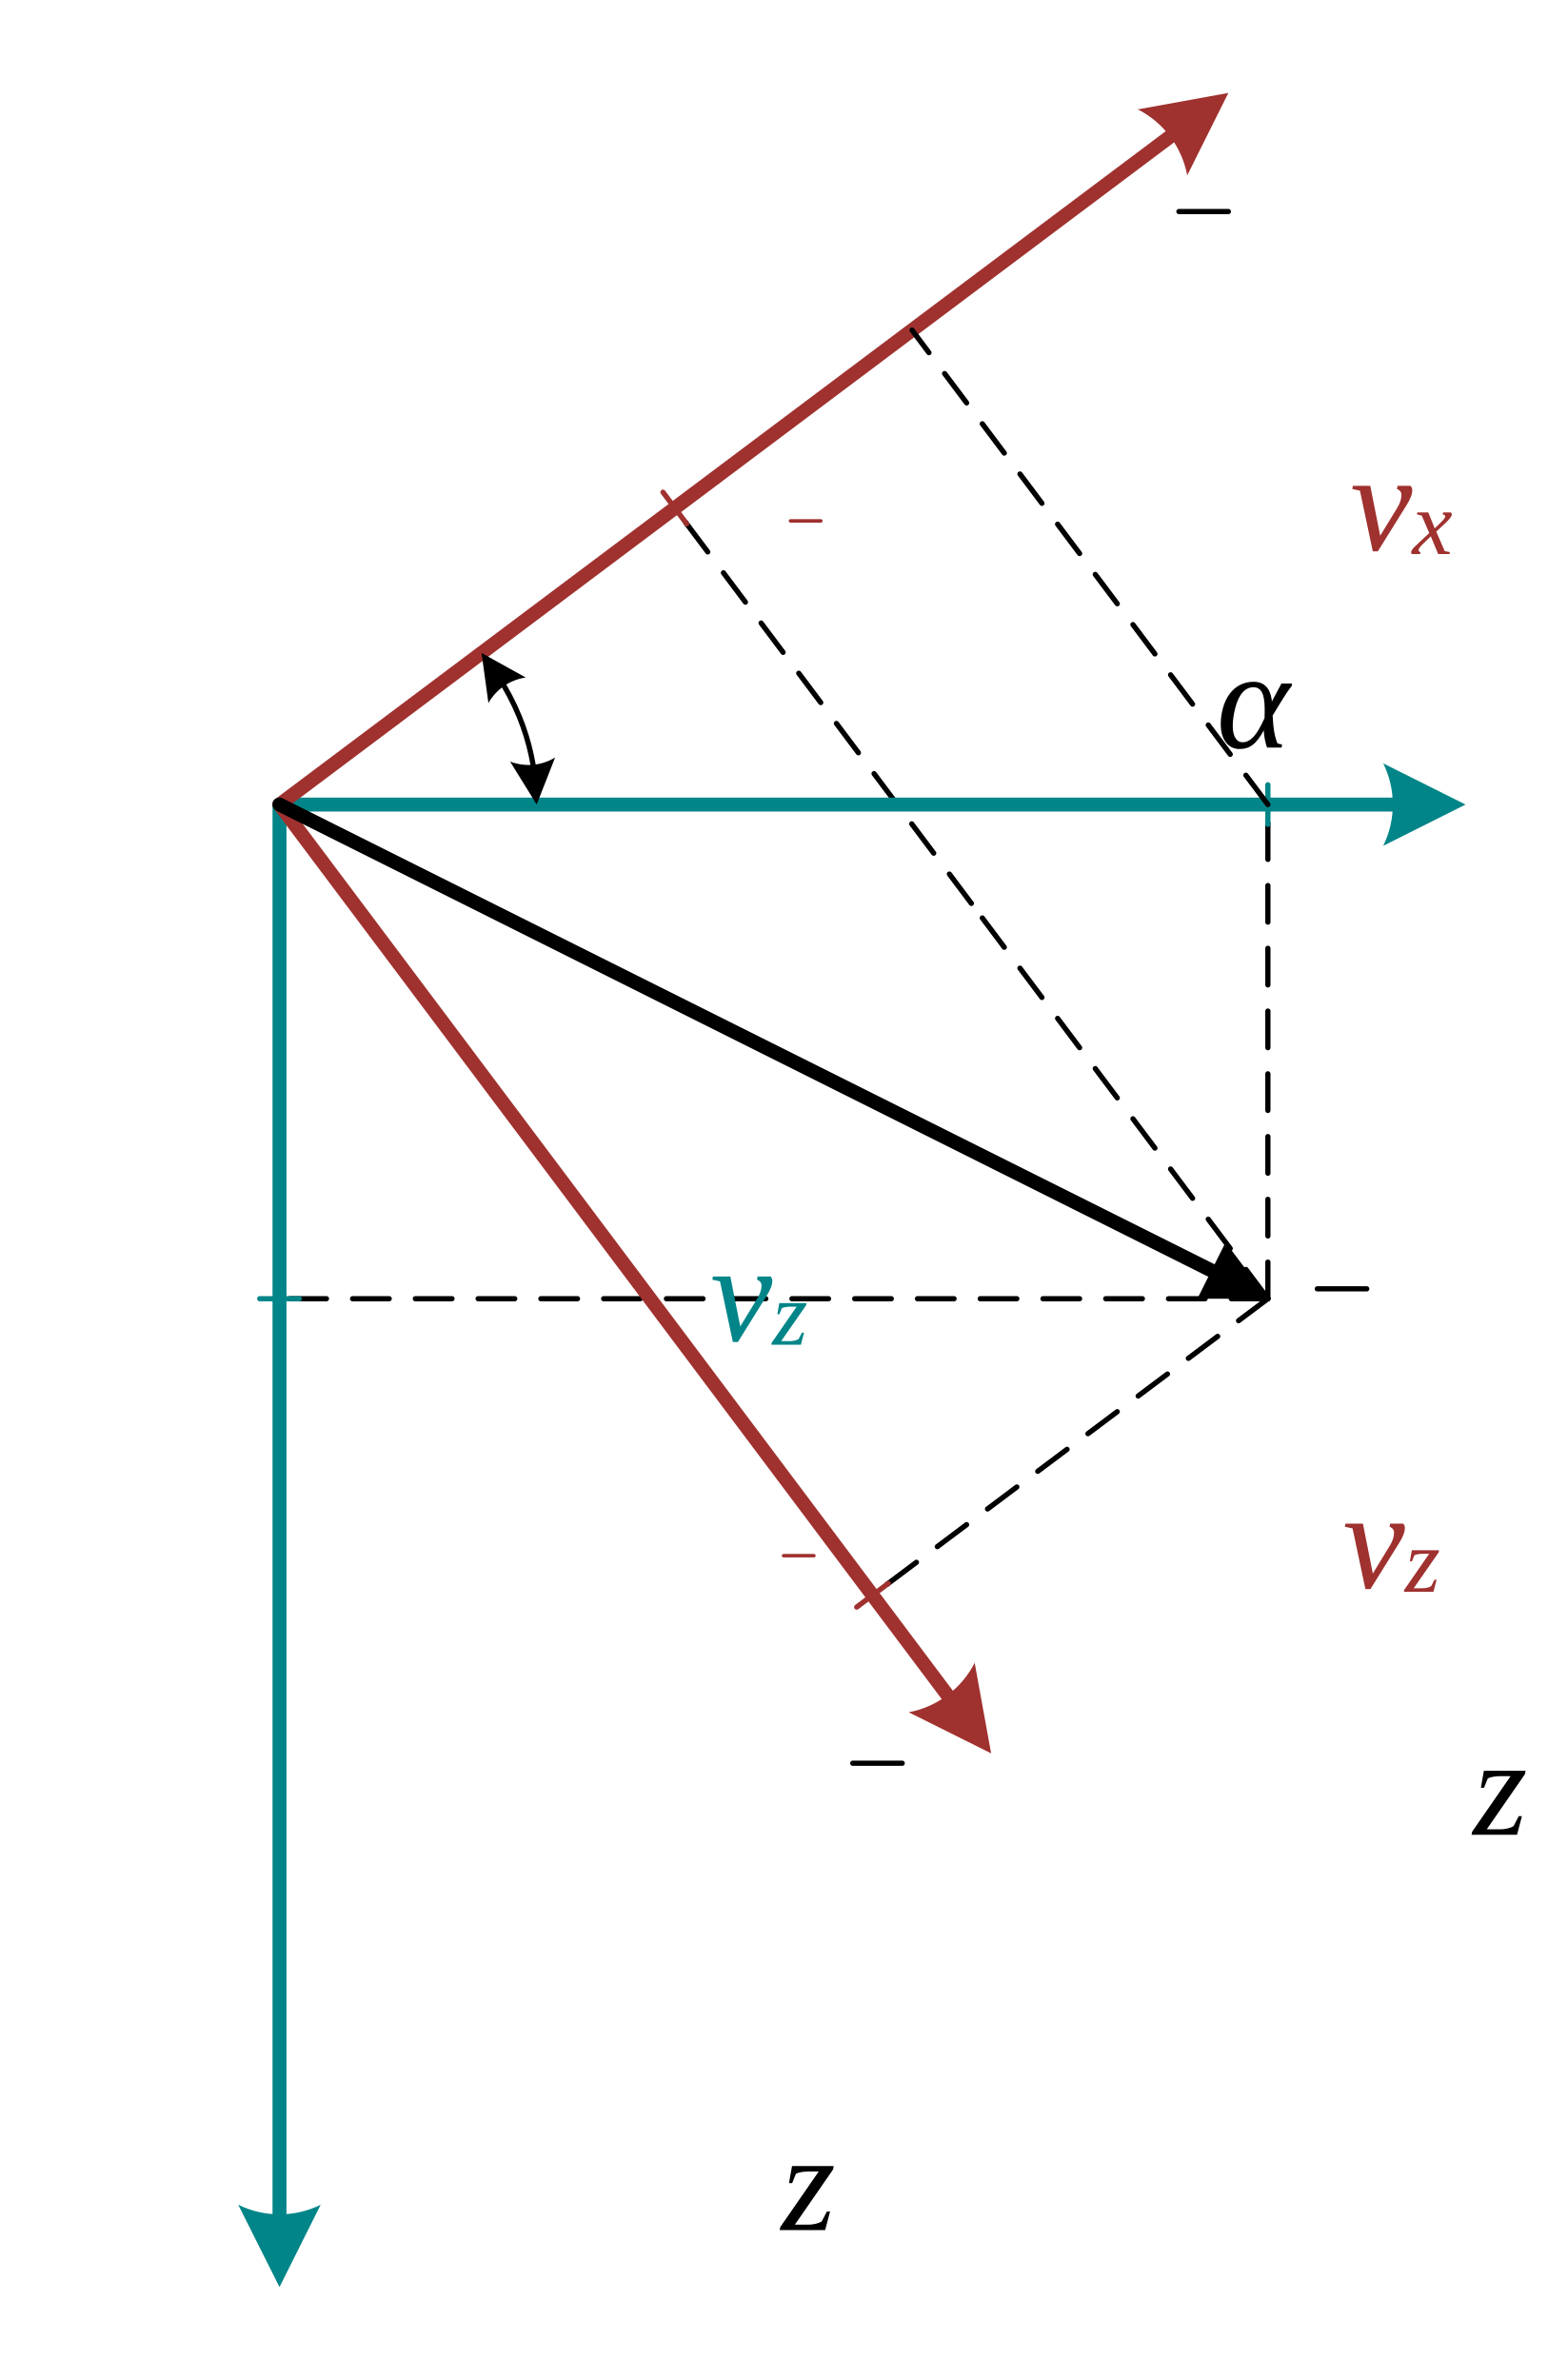
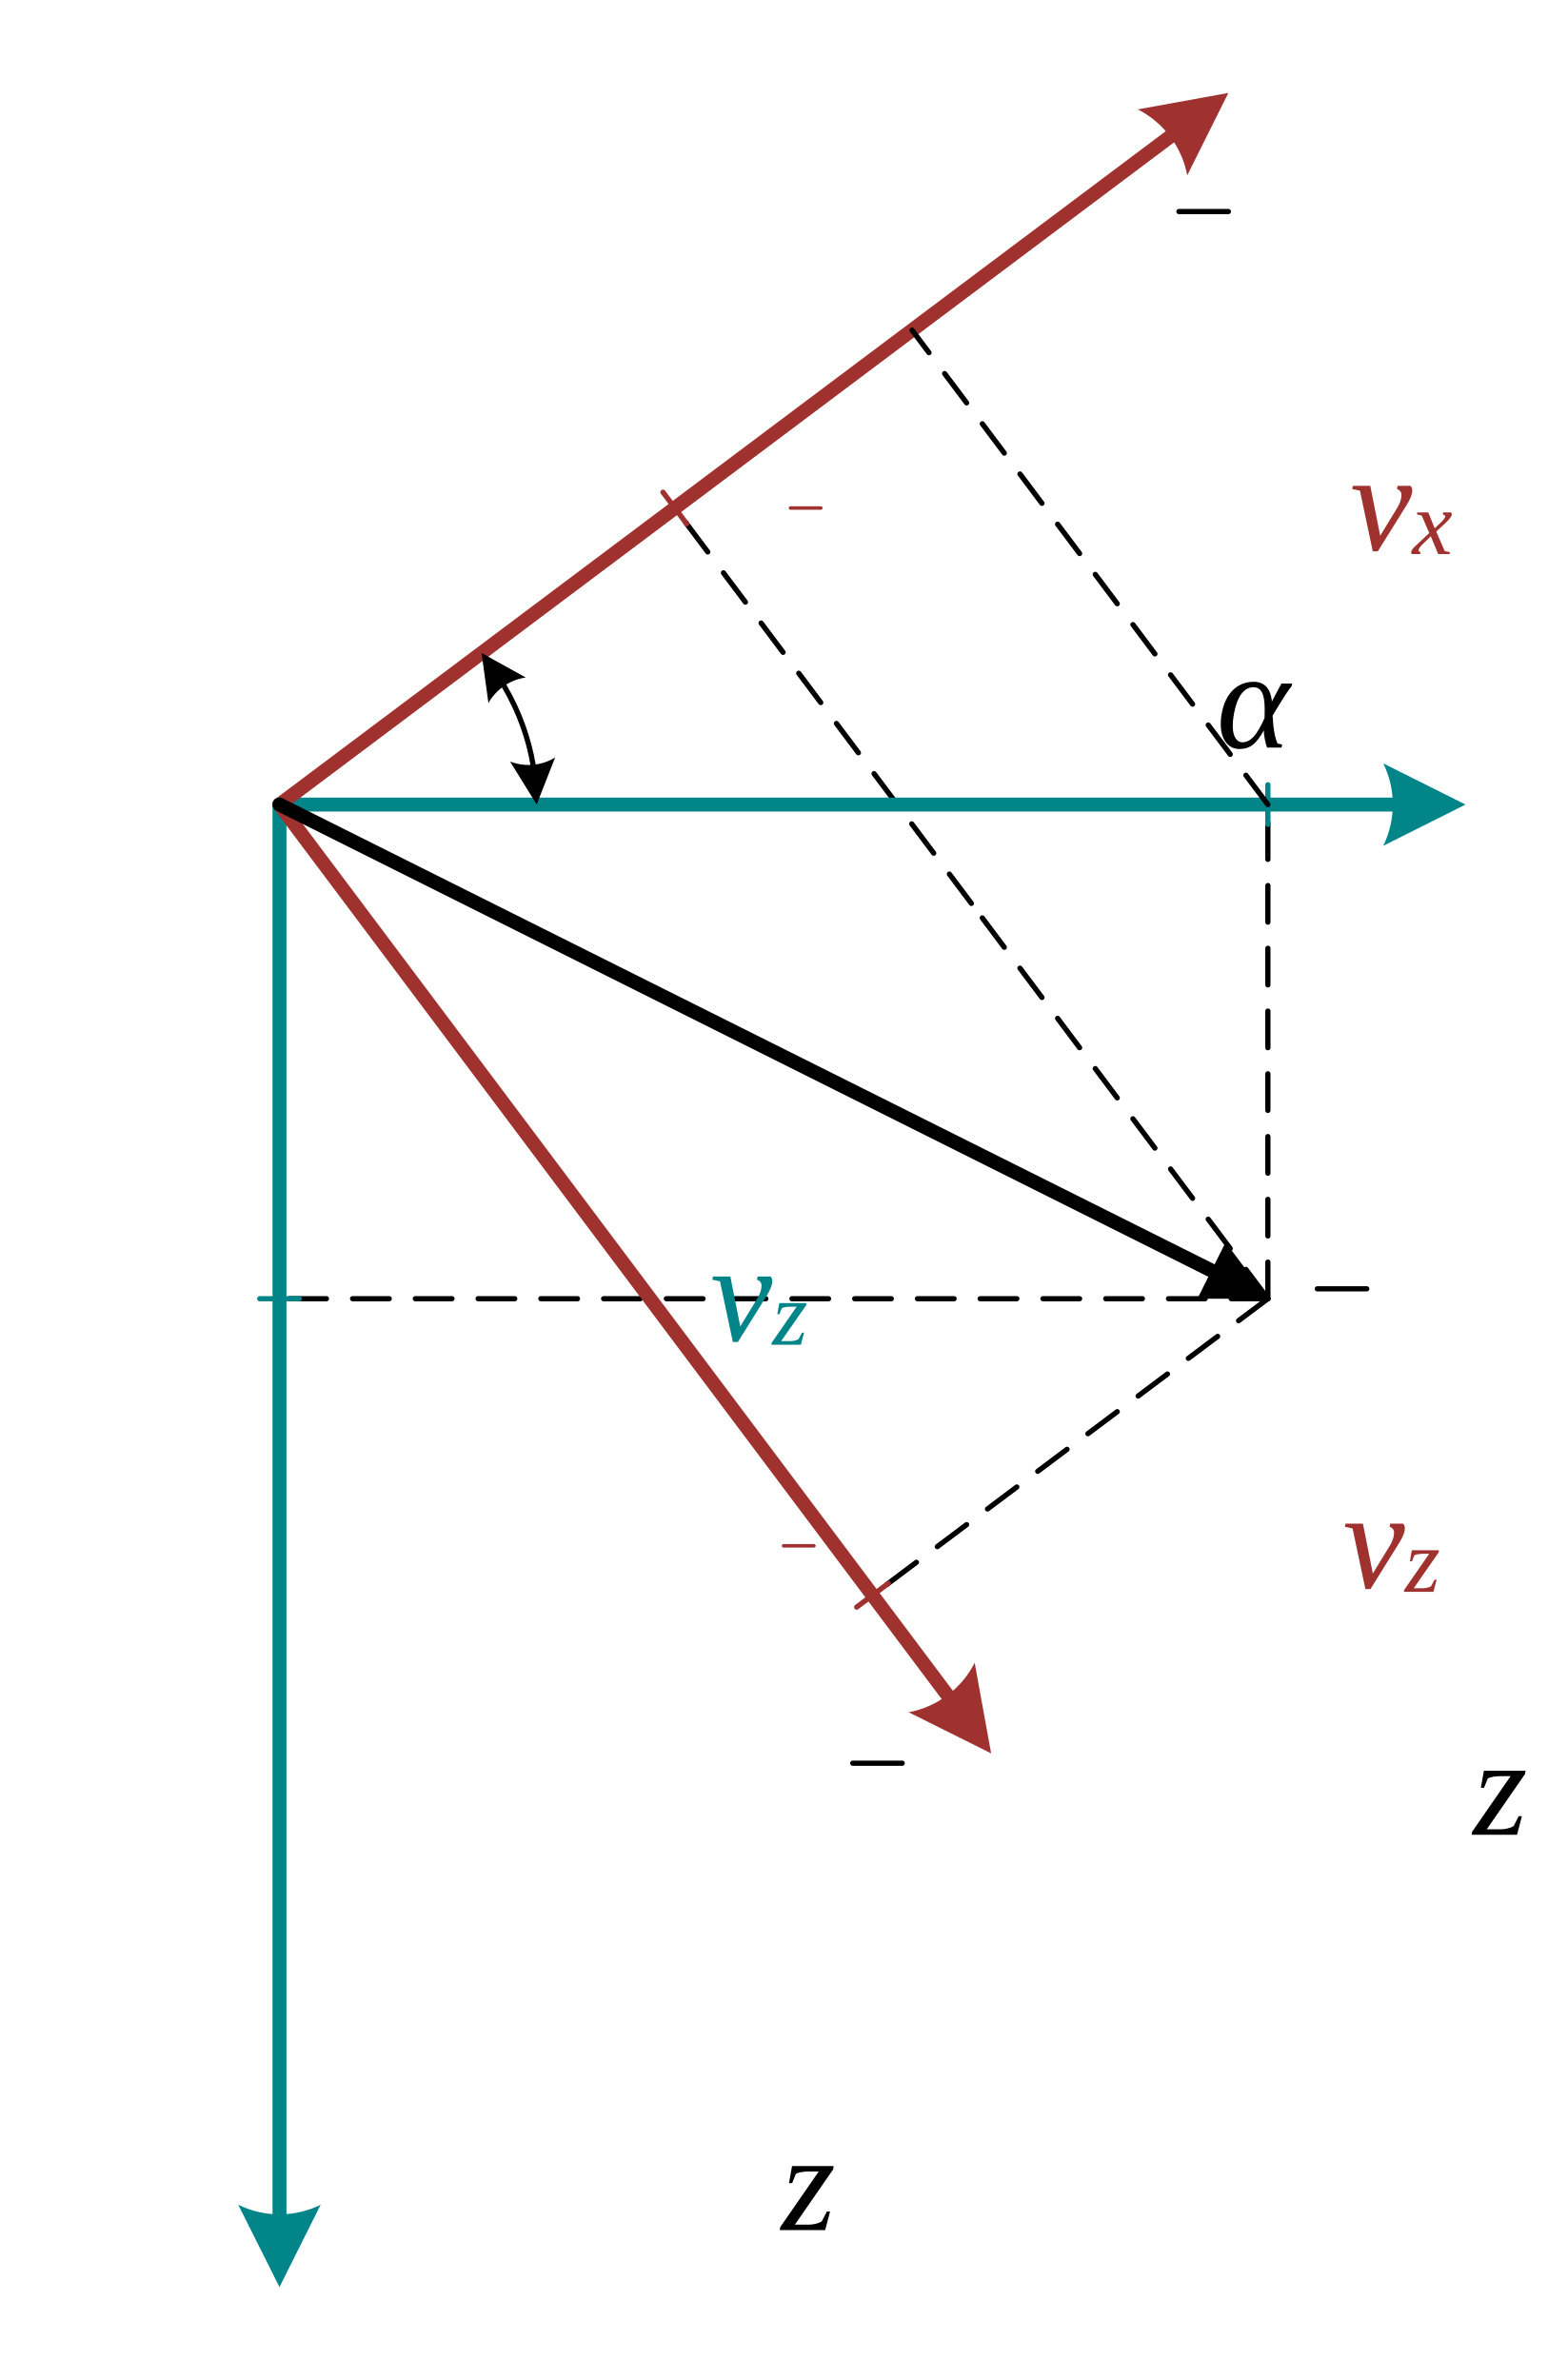
<svg xmlns="http://www.w3.org/2000/svg" xmlns:ns1="http://schemas.microsoft.com/visio/2003/SVGExtensions/" xmlns:xlink="http://www.w3.org/1999/xlink" width="3.121in" height="4.74in" viewBox="0 0 224.687 341.3" xml:space="preserve" color-interpolation-filters="sRGB" class="st19">
  <ns1:documentProperties ns1:langID="1043" ns1:metric="true" ns1:viewMarkup="false" />
  <style type="text/css">
	
		.st1 {stroke:#000000;stroke-dasharray:5.25,3.75;stroke-linecap:round;stroke-linejoin:round;stroke-width:0.75}
		.st2 {marker-end:url(#mrkr5-21);stroke:#018588;stroke-linecap:round;stroke-linejoin:round;stroke-width:2}
		.st3 {fill:#018588;fill-opacity:1;stroke:#018588;stroke-opacity:1;stroke-width:0.336}
		.st4 {marker-end:url(#mrkr5-27);stroke:#9f312f;stroke-linecap:round;stroke-linejoin:round;stroke-width:2}
		.st5 {fill:#9f312f;fill-opacity:1;stroke:#9f312f;stroke-opacity:1;stroke-width:0.336}
		.st6 {fill:none;stroke:none;stroke-linecap:round;stroke-linejoin:round;stroke-width:0.75}
		.st7 {fill:#000000;font-family:Times New Roman;font-size:1.667em;font-style:italic}
		.st8 {stroke:#000000;stroke-linecap:round;stroke-linejoin:round;stroke-width:0.75}
		.st9 {stroke:#018588;stroke-linecap:round;stroke-linejoin:round;stroke-width:0.75}
		.st10 {fill:#018588;font-family:Times New Roman;font-size:1.667em;font-style:italic}
		.st11 {baseline-shift:-32.495%;font-size:0.65em}
		.st12 {marker-end:url(#mrkr4-75);stroke:#000000;stroke-linecap:round;stroke-linejoin:round;stroke-width:2}
		.st13 {fill:#000000;fill-opacity:1;stroke:#000000;stroke-opacity:1;stroke-width:0.442}
		.st14 {fill:#9f312f;font-family:Times New Roman;font-size:1.667em;font-style:italic}
		.st15 {stroke:#9f312f;stroke-linecap:round;stroke-linejoin:round;stroke-width:0.75}
		.st16 {stroke:#9f312f;stroke-linecap:round;stroke-linejoin:round;stroke-width:0.5}
		.st17 {marker-end:url(#mrkr5-116);marker-start:url(#mrkr5-114);stroke:#000000;stroke-linecap:round;stroke-linejoin:round;stroke-width:0.75}
		.st18 {fill:#000000;fill-opacity:1;stroke:#000000;stroke-opacity:1;stroke-width:0.229}
		.st19 {fill:none;fill-rule:evenodd;font-size:12px;overflow:visible;stroke-linecap:square;stroke-miterlimit:3}
	
	</style>
  <defs id="Markers">
    <g id="lend5">
      <path d="M 2 1 L 0 0 L 1.981 -0.993 C 1.672 -0.365 1.673 0.373 1.985 1 " style="stroke:none" />
    </g>
    <marker id="mrkr5-21" class="st3" ns1:arrowType="5" ns1:arrowSize="4" ns1:setback="5.215" refX="-5.215" orient="auto" markerUnits="strokeWidth" overflow="visible">
      <use xlink:href="#lend5" transform="scale(-2.98,-2.98) " />
    </marker>
    <marker id="mrkr5-27" class="st5" ns1:arrowType="5" ns1:arrowSize="4" ns1:setback="5.215" refX="-5.215" orient="auto" markerUnits="strokeWidth" overflow="visible">
      <use xlink:href="#lend5" transform="scale(-2.98,-2.98) " />
    </marker>
    <g id="lend4">
      <path d="M 2 1 L 0 0 L 2 -1 L 2 1 " style="stroke:none" />
    </g>
    <marker id="mrkr4-75" class="st13" ns1:arrowType="4" ns1:arrowSize="2" ns1:setback="4.52" refX="-4.52" orient="auto" markerUnits="strokeWidth" overflow="visible">
      <use xlink:href="#lend4" transform="scale(-2.26,-2.26) " />
    </marker>
    <marker id="mrkr5-114" class="st18" ns1:arrowType="5" ns1:arrowSize="2" ns1:setback="7.15" refX="7.15" orient="auto" markerUnits="strokeWidth" overflow="visible">
      <use xlink:href="#lend5" transform="scale(4.36) " />
    </marker>
    <marker id="mrkr5-116" class="st18" ns1:arrowType="5" ns1:arrowSize="2" ns1:setback="7.15" refX="-7.15" orient="auto" markerUnits="strokeWidth" overflow="visible">
      <use xlink:href="#lend5" transform="scale(-4.36,-4.36) " />
    </marker>
  </defs>
  <g ns1:mID="0" ns1:index="1" ns1:groupContext="foregroundPage">
    <ns1:pageProperties ns1:drawingScale="0.0393701" ns1:pageScale="0.0393701" ns1:drawingUnits="24" ns1:shadowOffsetX="8.50394" ns1:shadowOffsetY="-8.50394" />
    <g id="shape39-1" ns1:mID="39" ns1:groupContext="shape" transform="translate(-133.767,334.327) rotate(-126.87)">
      <path d="M0 341.3 L70.87 341.3" class="st1" />
    </g>
    <g id="shape40-4" ns1:mID="40" ns1:groupContext="shape" transform="translate(-91.2474,391.02) rotate(-126.87)">
      <path d="M0 341.3 L70.87 341.3" class="st1" />
    </g>
    <g id="shape41-7" ns1:mID="41" ns1:groupContext="shape" transform="translate(386.572,459.28) rotate(143.13)">
      <path d="M0 341.3 L70.87 341.3" class="st1" />
    </g>
    <g id="shape42-10" ns1:mID="42" ns1:groupContext="shape" transform="translate(-159.507,186.24) rotate(-90)">
      <path d="M0 341.3 L70.87 341.3" class="st1" />
    </g>
    <g id="shape43-13" ns1:mID="43" ns1:groupContext="shape" transform="translate(181.792,527.54) rotate(180)">
      <path d="M0 341.3 L141.73 341.3" class="st1" />
    </g>
    <g id="shape44-16" ns1:mID="44" ns1:groupContext="shape" transform="translate(40.06,-225.925)">
      <path d="M0 341.3 L159.65 341.3" class="st2" />
    </g>
    <g id="shape45-22" ns1:mID="45" ns1:groupContext="shape" transform="translate(-164.72,-157.665) rotate(-36.8699)">
      <path d="M0 341.3 L159.65 341.3" class="st4" />
    </g>
    <g id="shape46-28" ns1:mID="46" ns1:groupContext="shape" transform="translate(381.36,115.374) rotate(90)">
      <path d="M0 341.3 L202.17 341.3" class="st2" />
    </g>
    <g id="shape47-33" ns1:mID="47" ns1:groupContext="shape" transform="translate(313.1,-89.4056) rotate(53.1301)">
      <path d="M0 341.3 L159.65 341.3" class="st4" />
    </g>
    <g id="shape48-38" ns1:mID="48" ns1:groupContext="shape" transform="translate(195.966,-197.579)">
      <ns1:textBlock ns1:margins="rect(4,4,4,4)" ns1:tabSpace="42.5197" />
      <ns1:textRect cx="14.173" cy="327.126" width="28.35" height="28.346" />
      <rect x="0" y="312.953" width="28.346" height="28.346" class="st6" />
      <text x="9.73" y="333.13" class="st7" ns1:langID="1043">
        <ns1:paragraph ns1:horizAlign="1" />
        <ns1:tabList />x</text>
    </g>
    <g id="shape49-41" ns1:mID="49" ns1:groupContext="shape" transform="translate(11.7136,-13.327)">
      <ns1:textBlock ns1:margins="rect(4,4,4,4)" ns1:tabSpace="42.5197" />
      <ns1:textRect cx="14.173" cy="327.126" width="28.35" height="28.346" />
      <rect x="0" y="312.953" width="28.346" height="28.346" class="st6" />
      <text x="10.28" y="333.13" class="st7" ns1:langID="1043">
        <ns1:paragraph ns1:horizAlign="1" />
        <ns1:tabList />z</text>
    </g>
    <g id="shape50-44" ns1:mID="50" ns1:groupContext="shape" transform="translate(157.875,-292.067)">
      <ns1:textBlock ns1:margins="rect(4,4,4,4)" ns1:tabSpace="42.5197" />
      <ns1:textRect cx="14.173" cy="327.126" width="28.35" height="28.346" />
      <rect x="0" y="312.953" width="28.346" height="28.346" class="st6" />
      <text x="9.73" y="333.13" class="st7" ns1:langID="1043">
        <ns1:paragraph ns1:horizAlign="1" />
        <ns1:tabList />x</text>
    </g>
    <g id="shape51-47" ns1:mID="51" ns1:groupContext="shape" transform="translate(169.036,-310.965)">
      <path d="M0 341.3 L7.09 341.3" class="st8" />
    </g>
    <g id="shape52-50" ns1:mID="52" ns1:groupContext="shape" transform="translate(110.926,-70.0199)">
      <ns1:textBlock ns1:margins="rect(4,4,4,4)" ns1:tabSpace="42.5197" />
      <ns1:textRect cx="14.173" cy="327.126" width="28.35" height="28.346" />
      <rect x="0" y="312.953" width="28.346" height="28.346" class="st6" />
      <text x="10.28" y="333.13" class="st7" ns1:langID="1043">
        <ns1:paragraph ns1:horizAlign="1" />
        <ns1:tabList />z</text>
    </g>
    <g id="shape53-53" ns1:mID="53" ns1:groupContext="shape" transform="translate(122.265,-88.4451)">
      <path d="M0 341.3 L7.09 341.3" class="st8" />
    </g>
    <g id="shape54-56" ns1:mID="54" ns1:groupContext="shape" transform="translate(523.092,112.54) rotate(90)">
      <path d="M0 341.3 L5.67 341.3" class="st9" />
    </g>
    <g id="shape55-59" ns1:mID="55" ns1:groupContext="shape" transform="translate(167.619,-225.925)">
      <ns1:textBlock ns1:margins="rect(4,4,4,4)" ns1:tabSpace="42.5197" />
      <ns1:textRect cx="18.425" cy="327.126" width="36.86" height="28.346" />
      <rect x="0" y="312.953" width="36.85" height="28.346" class="st6" />
      <text x="11.1" y="333.13" class="st10" ns1:langID="1043">
        <ns1:paragraph ns1:horizAlign="1" />
        <ns1:tabList />v<tspan dy="-0.279em" class="st11" ns1:baseFontSize="20">x</tspan>
      </text>
    </g>
    <g id="shape56-63" ns1:mID="56" ns1:groupContext="shape" transform="translate(37.2254,-155.059)">
      <path d="M0 341.3 L5.67 341.3" class="st9" />
    </g>
    <g id="shape57-66" ns1:mID="57" ns1:groupContext="shape" transform="translate(0.375,-140.886)">
      <ns1:textBlock ns1:margins="rect(4,4,4,4)" ns1:tabSpace="42.5197" />
      <ns1:textRect cx="18.425" cy="327.126" width="36.86" height="28.346" />
      <rect x="0" y="312.953" width="36.85" height="28.346" class="st6" />
      <text x="11.46" y="333.13" class="st10" ns1:langID="1043">
        <ns1:paragraph ns1:horizAlign="1" />
        <ns1:tabList />v<tspan dy="-0.279em" class="st11" ns1:baseFontSize="20">z</tspan>
      </text>
    </g>
    <g id="shape58-70" ns1:mID="58" ns1:groupContext="shape" transform="translate(192.694,-189.893) rotate(26.5651)">
      <path d="M0 341.3 L149.42 341.3" class="st12" />
    </g>
    <g id="shape59-76" ns1:mID="59" ns1:groupContext="shape" transform="translate(173.288,-136.634)">
      <ns1:textBlock ns1:margins="rect(4,4,4,4)" ns1:tabSpace="42.5197" />
      <ns1:textRect cx="18.425" cy="327.126" width="36.86" height="28.346" />
      <rect x="0" y="312.953" width="36.85" height="28.346" class="st6" />
      <text x="13.99" y="333.13" class="st7" ns1:langID="1043">
        <ns1:paragraph ns1:horizAlign="1" />
        <ns1:tabList />v</text>
    </g>
    <g id="shape60-79" ns1:mID="60" ns1:groupContext="shape" transform="translate(188.879,-156.477)">
      <path d="M0 341.3 L7.09 341.3" class="st8" />
    </g>
    <g id="shape61-82" ns1:mID="61" ns1:groupContext="shape" transform="translate(92.501,-254.272)">
      <ns1:textBlock ns1:margins="rect(4,4,4,4)" ns1:tabSpace="42.5197" />
      <ns1:textRect cx="18.425" cy="327.126" width="36.86" height="28.346" />
      <rect x="0" y="312.953" width="36.85" height="28.346" class="st6" />
      <text x="11.1" y="333.13" class="st14" ns1:langID="1043">
        <ns1:paragraph ns1:horizAlign="1" />
        <ns1:tabList />v<tspan dy="-0.279em" class="st11" ns1:baseFontSize="20">x</tspan>
      </text>
    </g>
    <g id="shape62-86" ns1:mID="62" ns1:groupContext="shape" transform="translate(91.0837,-105.453)">
      <ns1:textBlock ns1:margins="rect(4,4,4,4)" ns1:tabSpace="42.5197" />
      <ns1:textRect cx="18.425" cy="327.126" width="36.86" height="28.346" />
      <rect x="0" y="312.953" width="36.85" height="28.346" class="st6" />
      <text x="11.46" y="333.13" class="st14" ns1:langID="1043">
        <ns1:paragraph ns1:horizAlign="1" />
        <ns1:tabList />v<tspan dy="-0.279em" class="st11" ns1:baseFontSize="20">z</tspan>
      </text>
    </g>
    <g id="shape63-90" ns1:mID="63" ns1:groupContext="shape" transform="translate(369.793,-131.925) rotate(53.1301)">
      <path d="M0 341.3 L2.83 341.3" class="st15" />
    </g>
    <g id="shape64-93" ns1:mID="64" ns1:groupContext="shape" transform="translate(368.092,-134.193) rotate(53.1301)">
      <path d="M0 341.3 L2.83 341.3" class="st15" />
    </g>
    <g id="shape65-96" ns1:mID="65" ns1:groupContext="shape" transform="translate(-79.6804,-44.2796) rotate(-36.8699)">
      <path d="M0 341.3 L2.83 341.3" class="st15" />
    </g>
    <g id="shape66-99" ns1:mID="66" ns1:groupContext="shape" transform="translate(-81.9482,-42.5788) rotate(-36.8699)">
      <path d="M0 341.3 L2.83 341.3" class="st15" />
    </g>
-     <g id="shape67-102" ns1:mID="67" ns1:groupContext="shape" transform="translate(112.344,-118.209)">
+     <g id="shape67-102" ns1:mID="67" ns1:groupContext="shape" transform="translate(112.344,-119.626)">
      <path d="M0 341.3 L4.35 341.3" class="st16" />
    </g>
-     <g id="shape68-105" ns1:mID="68" ns1:groupContext="shape" transform="translate(113.336,-266.603)">
+     <g id="shape68-105" ns1:mID="68" ns1:groupContext="shape" transform="translate(113.336,-268.445)">
      <path d="M0 341.3 L4.35 341.3" class="st16" />
    </g>
    <g id="shape69-108" ns1:mID="69" ns1:groupContext="shape" transform="translate(-242.01,231.194) rotate(-109.959)">
      <path d="M5.18 340.7 L5.52 340.79 C9.14 341.44 13.17 341.55 17.57 340.74 L17.92 340.65" class="st17" />
    </g>
    <g id="shape70-117" ns1:mID="70" ns1:groupContext="shape" transform="translate(71.2411,-225.925)">
      <ns1:textBlock ns1:margins="rect(4,4,4,4)" ns1:tabSpace="42.5197" />
      <ns1:textRect cx="18.425" cy="327.126" width="36.86" height="28.346" />
      <rect x="0" y="312.953" width="36.85" height="28.346" class="st6" />
      <text x="13.18" y="333.13" class="st7" ns1:langID="1043">
        <ns1:paragraph ns1:horizAlign="1" />
        <ns1:tabList />α  </text>
    </g>
    <g id="shape71-120" ns1:mID="71" ns1:groupContext="shape" transform="translate(-91.2474,320.154) rotate(-126.87)">
      <path d="M0 341.3 L85.04 341.3" class="st1" />
    </g>
  </g>
</svg>
